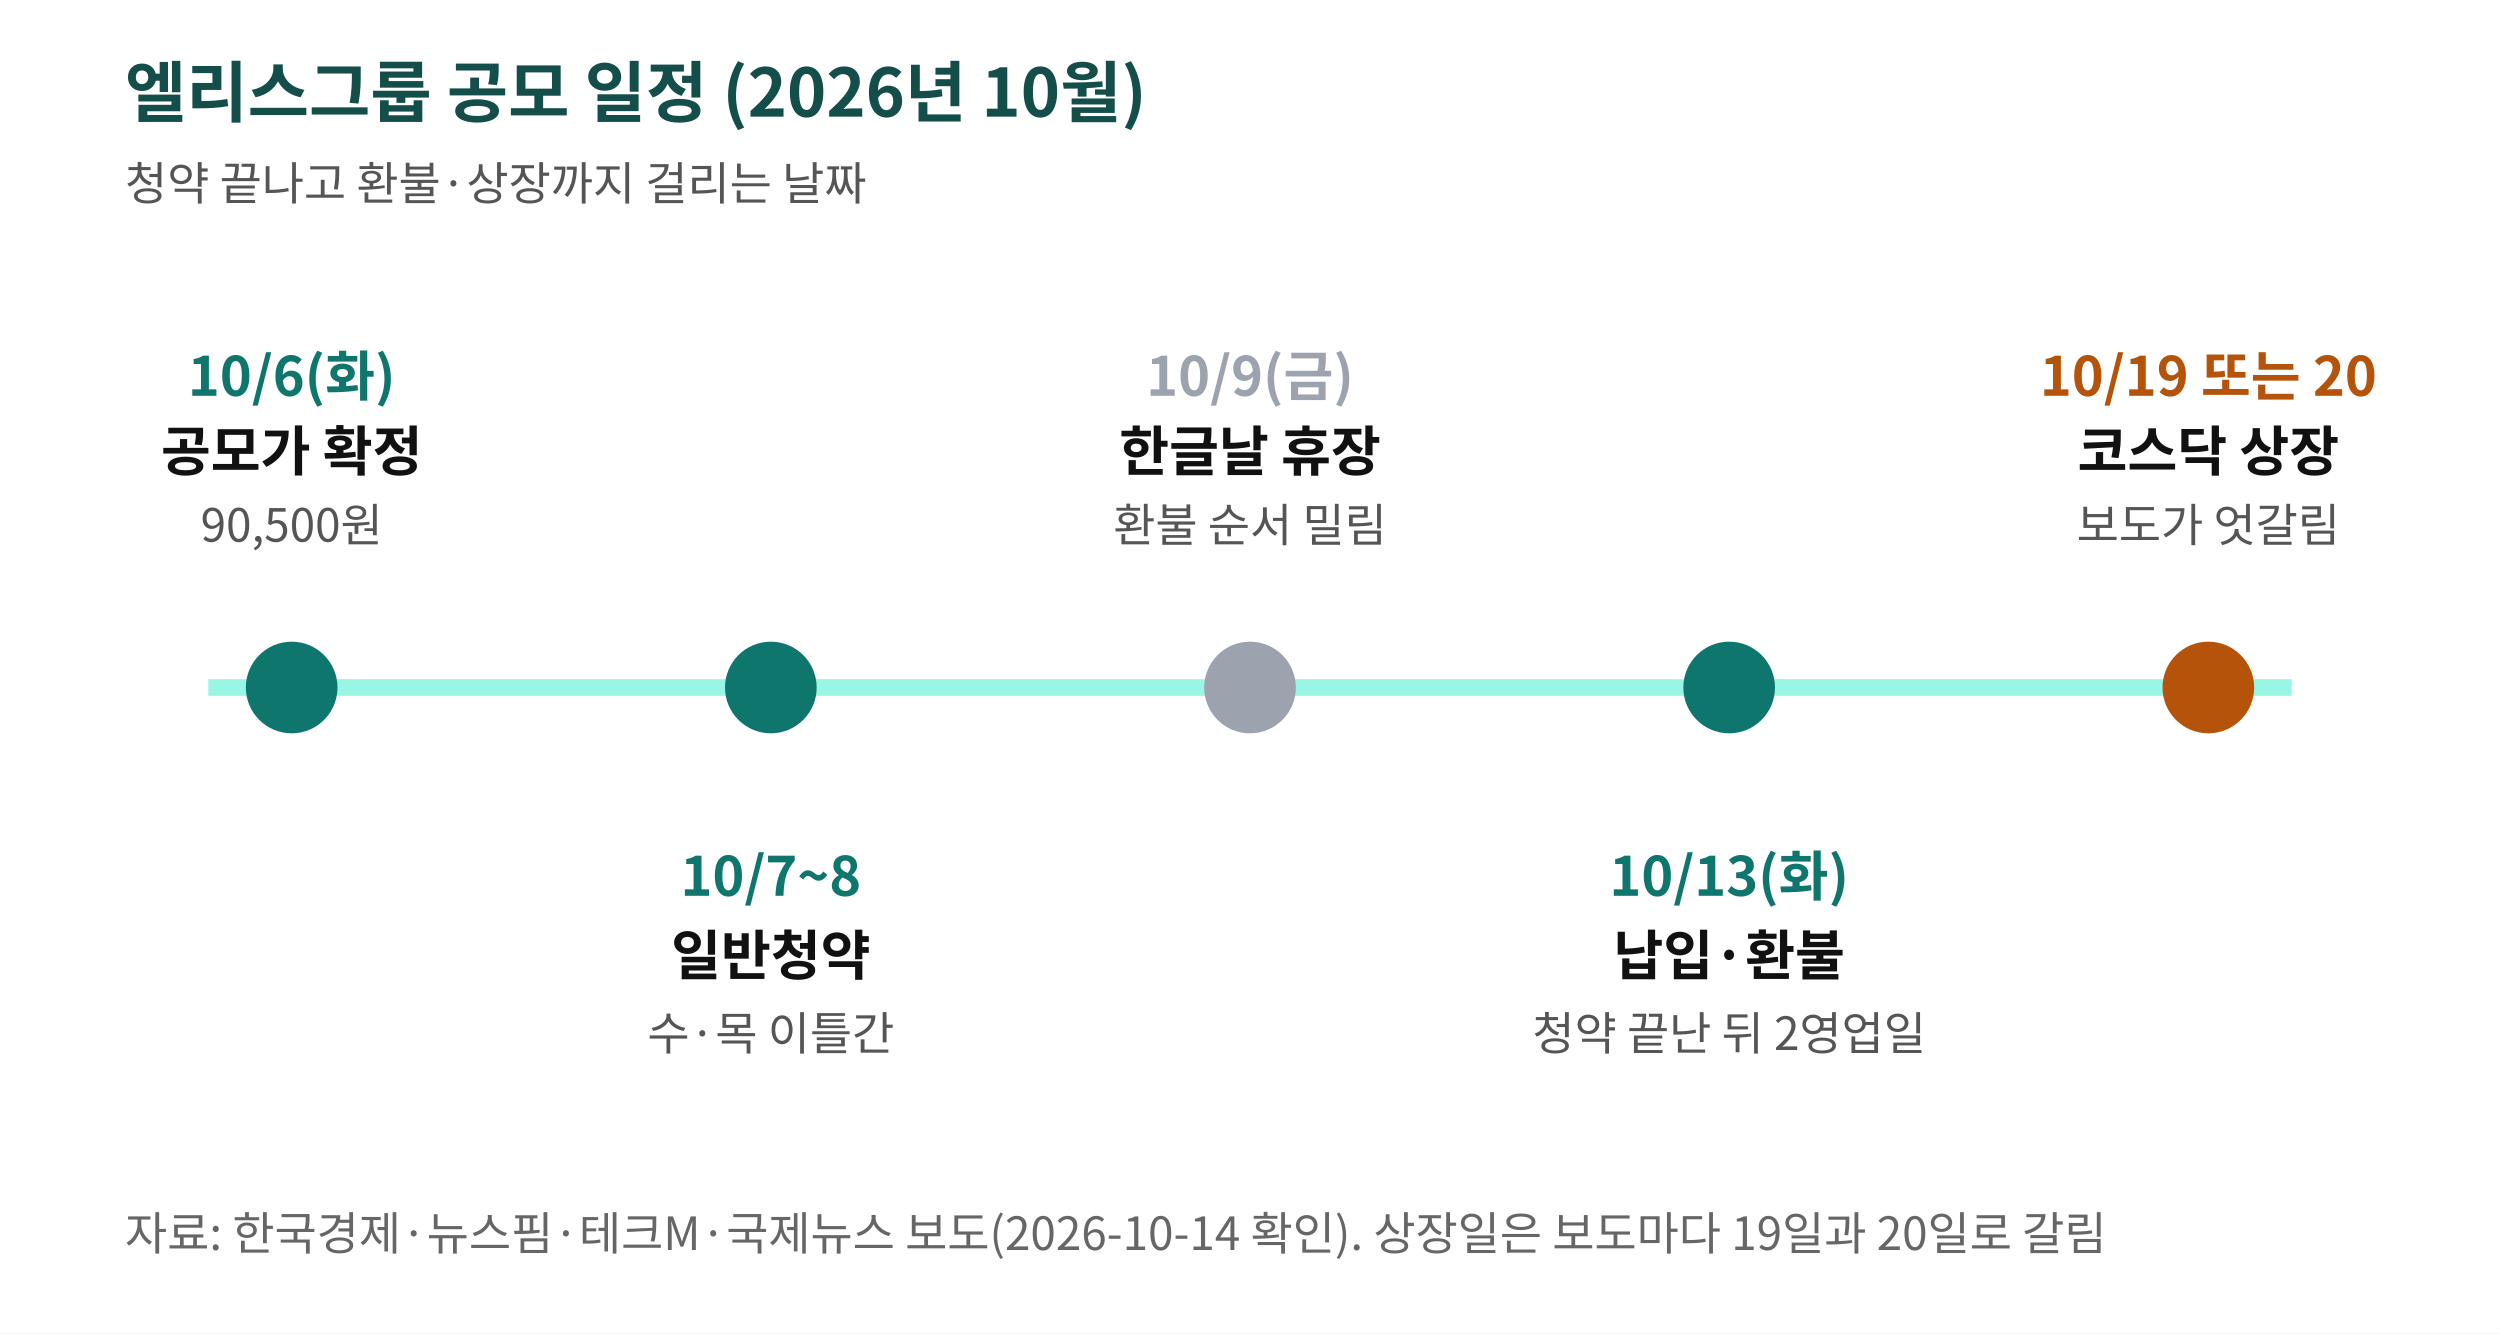
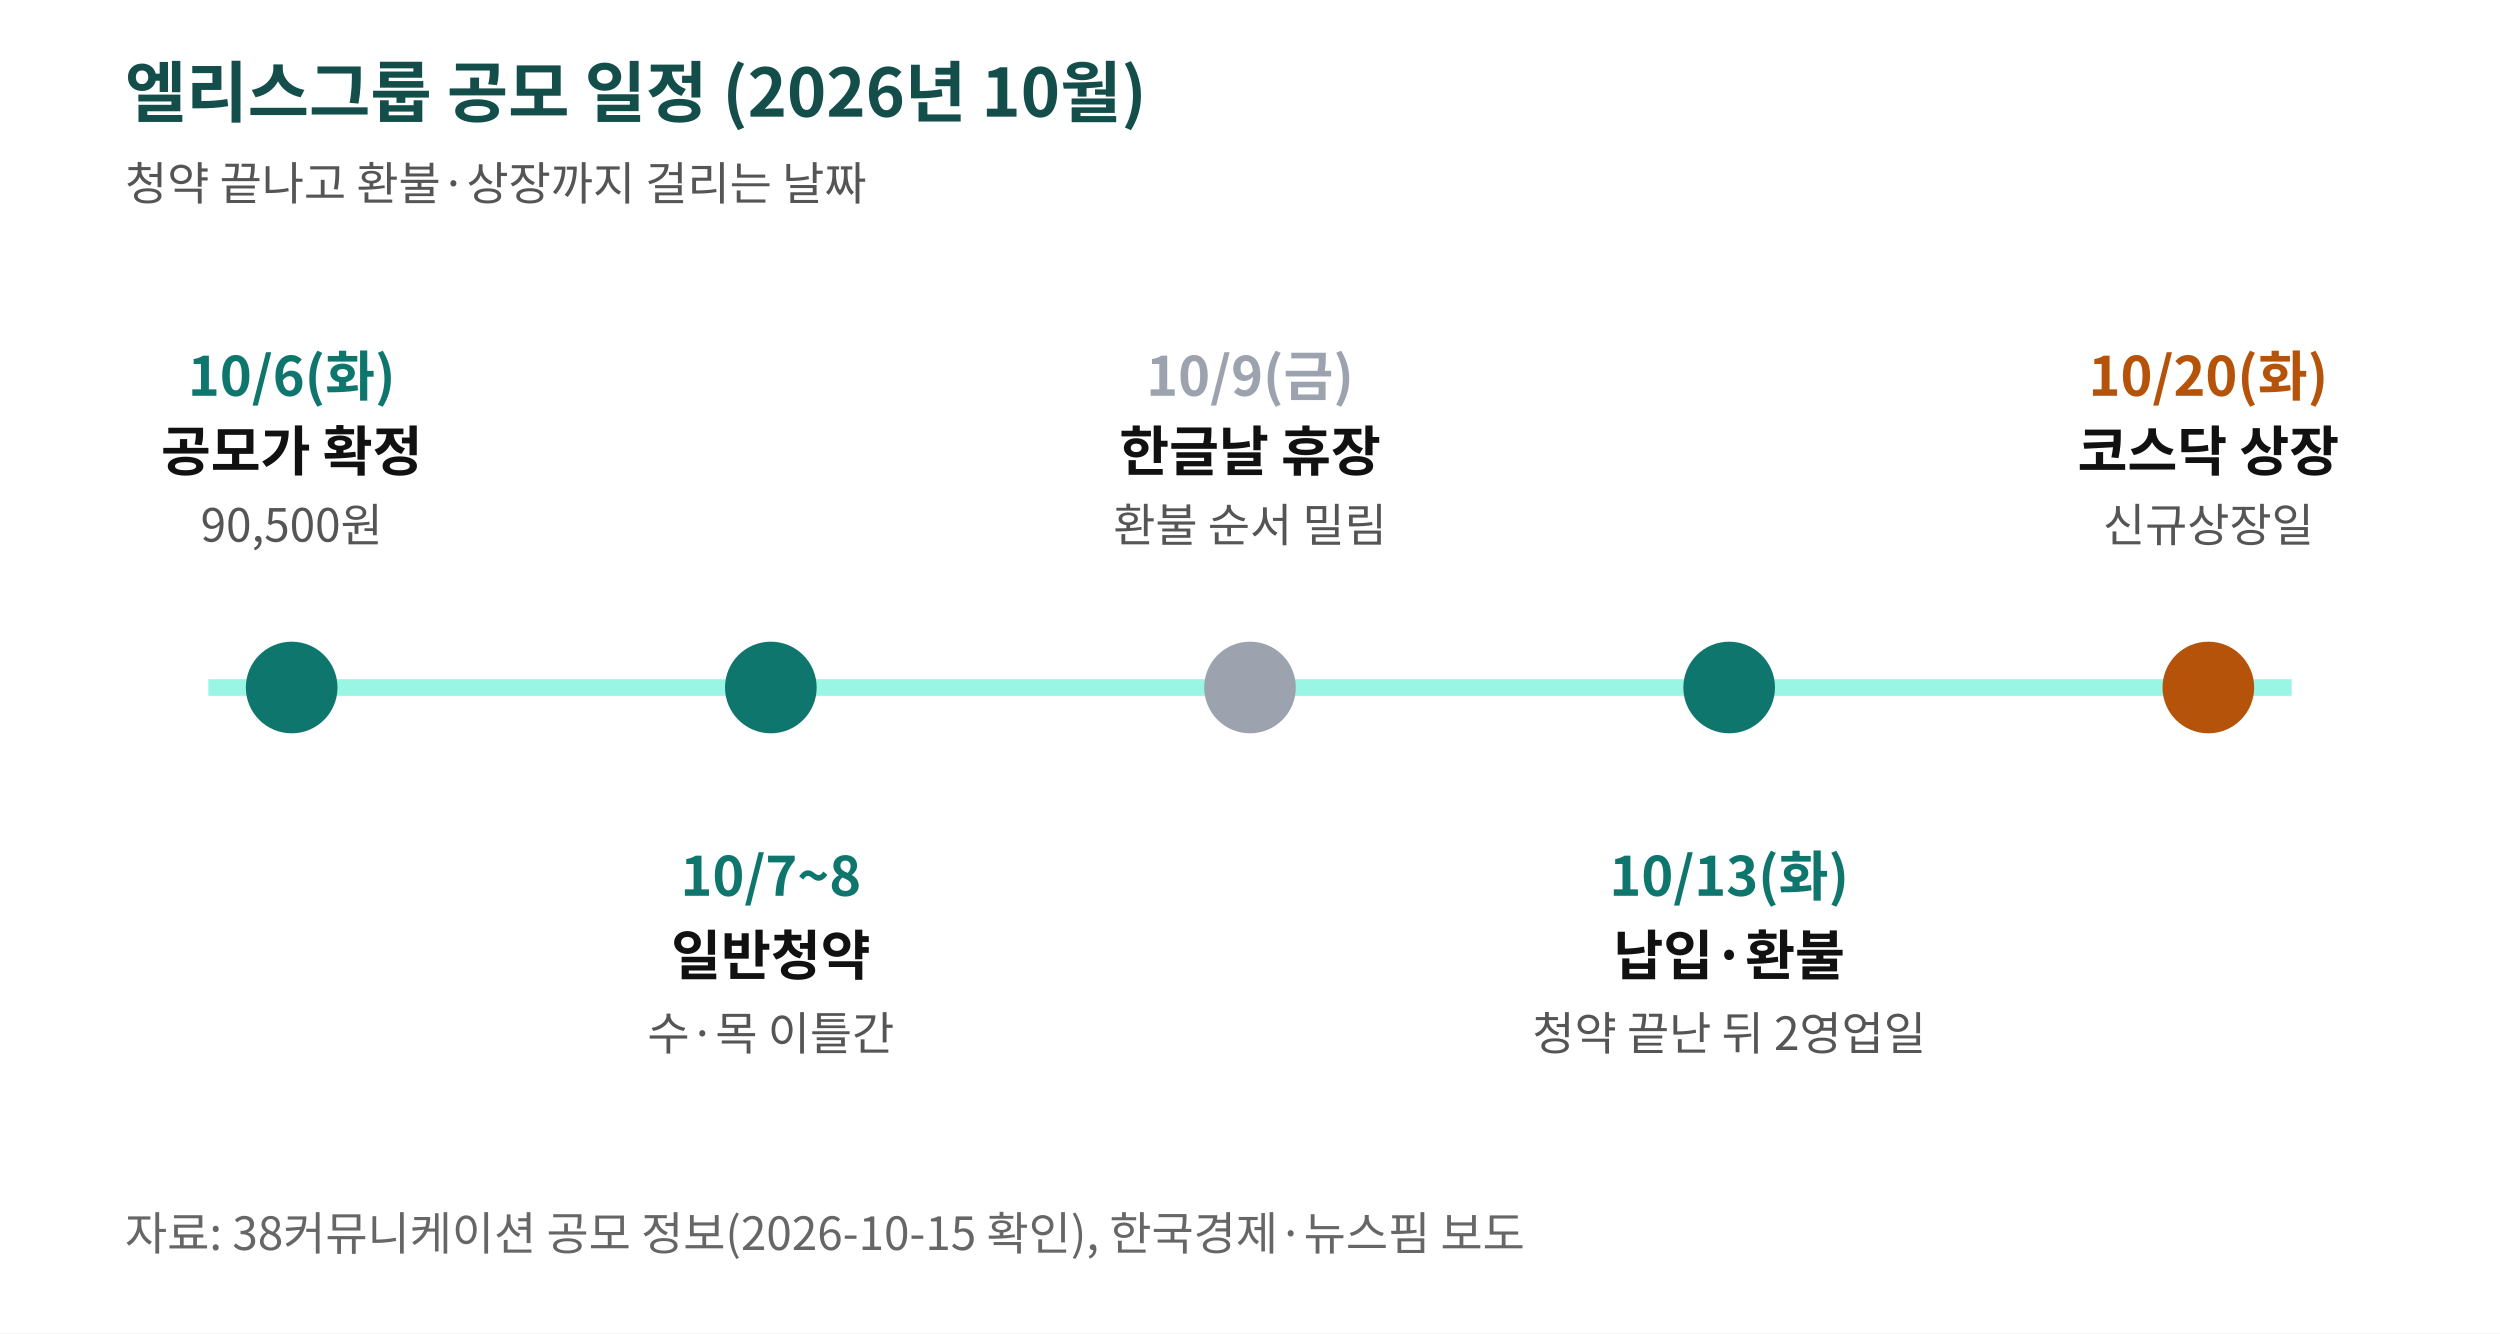
<svg xmlns="http://www.w3.org/2000/svg" width="1200" height="640" viewBox="0 0 1200 640">
  <rect width="1200" height="640" fill="#fff" />
  <text x="60" y="56" text-anchor="start" font-family="'Noto Sans KR','Noto Sans CJK KR','Malgun Gothic',sans-serif" font-size="32" font-weight="700" fill="#134e4a">엘리스그룹 공모 일정 (2026년 10월)</text>
  <text x="60" y="96" text-anchor="start" font-family="'Noto Sans KR','Noto Sans CJK KR','Malgun Gothic',sans-serif" font-size="22" font-weight="400" fill="#555">청약 끝나고 환불·상장까지 걸리는 날짜</text>
  <line x1="100" y1="330" x2="1100" y2="330" stroke="#99f6e4" stroke-width="8" />
  <circle cx="140" cy="330" r="22" fill="#0f766e" />
  <text x="140" y="190" text-anchor="middle" font-family="'Noto Sans KR','Noto Sans CJK KR','Malgun Gothic',sans-serif" font-size="26" font-weight="700" fill="#0f766e">10/6(화)</text>
  <text x="140" y="226" text-anchor="middle" font-family="'Noto Sans KR','Noto Sans CJK KR','Malgun Gothic',sans-serif" font-size="26" font-weight="700" fill="#111">공모가 확정</text>
  <text x="140" y="260" text-anchor="middle" font-family="'Noto Sans KR','Noto Sans CJK KR','Malgun Gothic',sans-serif" font-size="22" font-weight="400" fill="#555">90,500원</text>
  <circle cx="370" cy="330" r="22" fill="#0f766e" />
  <text x="370" y="430" text-anchor="middle" font-family="'Noto Sans KR','Noto Sans CJK KR','Malgun Gothic',sans-serif" font-size="26" font-weight="700" fill="#0f766e">10/7~8</text>
  <text x="370" y="468" text-anchor="middle" font-family="'Noto Sans KR','Noto Sans CJK KR','Malgun Gothic',sans-serif" font-size="26" font-weight="700" fill="#111">일반청약</text>
  <text x="370" y="504" text-anchor="middle" font-family="'Noto Sans KR','Noto Sans CJK KR','Malgun Gothic',sans-serif" font-size="22" font-weight="400" fill="#555">수·목 이틀간</text>
  <circle cx="600" cy="330" r="22" fill="#9ca3af" />
  <text x="600" y="190" text-anchor="middle" font-family="'Noto Sans KR','Noto Sans CJK KR','Malgun Gothic',sans-serif" font-size="26" font-weight="700" fill="#9ca3af">10/9(금)</text>
  <text x="600" y="226" text-anchor="middle" font-family="'Noto Sans KR','Noto Sans CJK KR','Malgun Gothic',sans-serif" font-size="26" font-weight="700" fill="#111">한글날 휴장</text>
  <text x="600" y="260" text-anchor="middle" font-family="'Noto Sans KR','Noto Sans CJK KR','Malgun Gothic',sans-serif" font-size="22" font-weight="400" fill="#555">환불 순서 밀림</text>
  <circle cx="830" cy="330" r="22" fill="#0f766e" />
  <text x="830" y="430" text-anchor="middle" font-family="'Noto Sans KR','Noto Sans CJK KR','Malgun Gothic',sans-serif" font-size="26" font-weight="700" fill="#0f766e">10/13(화)</text>
  <text x="830" y="468" text-anchor="middle" font-family="'Noto Sans KR','Noto Sans CJK KR','Malgun Gothic',sans-serif" font-size="26" font-weight="700" fill="#111">납입·환불</text>
  <text x="830" y="504" text-anchor="middle" font-family="'Noto Sans KR','Noto Sans CJK KR','Malgun Gothic',sans-serif" font-size="22" font-weight="400" fill="#555">청약 끝난 뒤 2영업일</text>
  <circle cx="1060" cy="330" r="22" fill="#b45309" />
-   <text x="1060" y="190" text-anchor="middle" font-family="'Noto Sans KR','Noto Sans CJK KR','Malgun Gothic',sans-serif" font-size="26" font-weight="700" fill="#b45309">10/19 또는 20</text>
+   <text x="1060" y="190" text-anchor="middle" font-family="'Noto Sans KR','Noto Sans CJK KR','Malgun Gothic',sans-serif" font-size="26" font-weight="700" fill="#b45309">10/20(화)</text>
  <text x="1060" y="226" text-anchor="middle" font-family="'Noto Sans KR','Noto Sans CJK KR','Malgun Gothic',sans-serif" font-size="26" font-weight="700" fill="#111">코스닥 상장</text>
-   <text x="1060" y="260" text-anchor="middle" font-family="'Noto Sans KR','Noto Sans CJK KR','Malgun Gothic',sans-serif" font-size="22" font-weight="400" fill="#555">보도가 엇갈림</text>
-   <text x="60" y="600" text-anchor="start" font-family="'Noto Sans KR','Noto Sans CJK KR','Malgun Gothic',sans-serif" font-size="22" font-weight="400" fill="#666">자료: 한국경제·뉴스핌·테크M·국제뉴스 보도(2026-10-14 확인). 상장일은 보도마다 19일과 20일로 갈림</text>
+   <text x="1060" y="260" text-anchor="middle" font-family="'Noto Sans KR','Noto Sans CJK KR','Malgun Gothic',sans-serif" font-size="22" font-weight="400" fill="#555">신규상장일</text>
+   <text x="60" y="600" text-anchor="start" font-family="'Noto Sans KR','Noto Sans CJK KR','Malgun Gothic',sans-serif" font-size="22" font-weight="400" fill="#666">자료: 38커뮤니케이션 공모 정보(2026-10-15 확인), 한국경제·뉴스핌 보도</text>
</svg>
